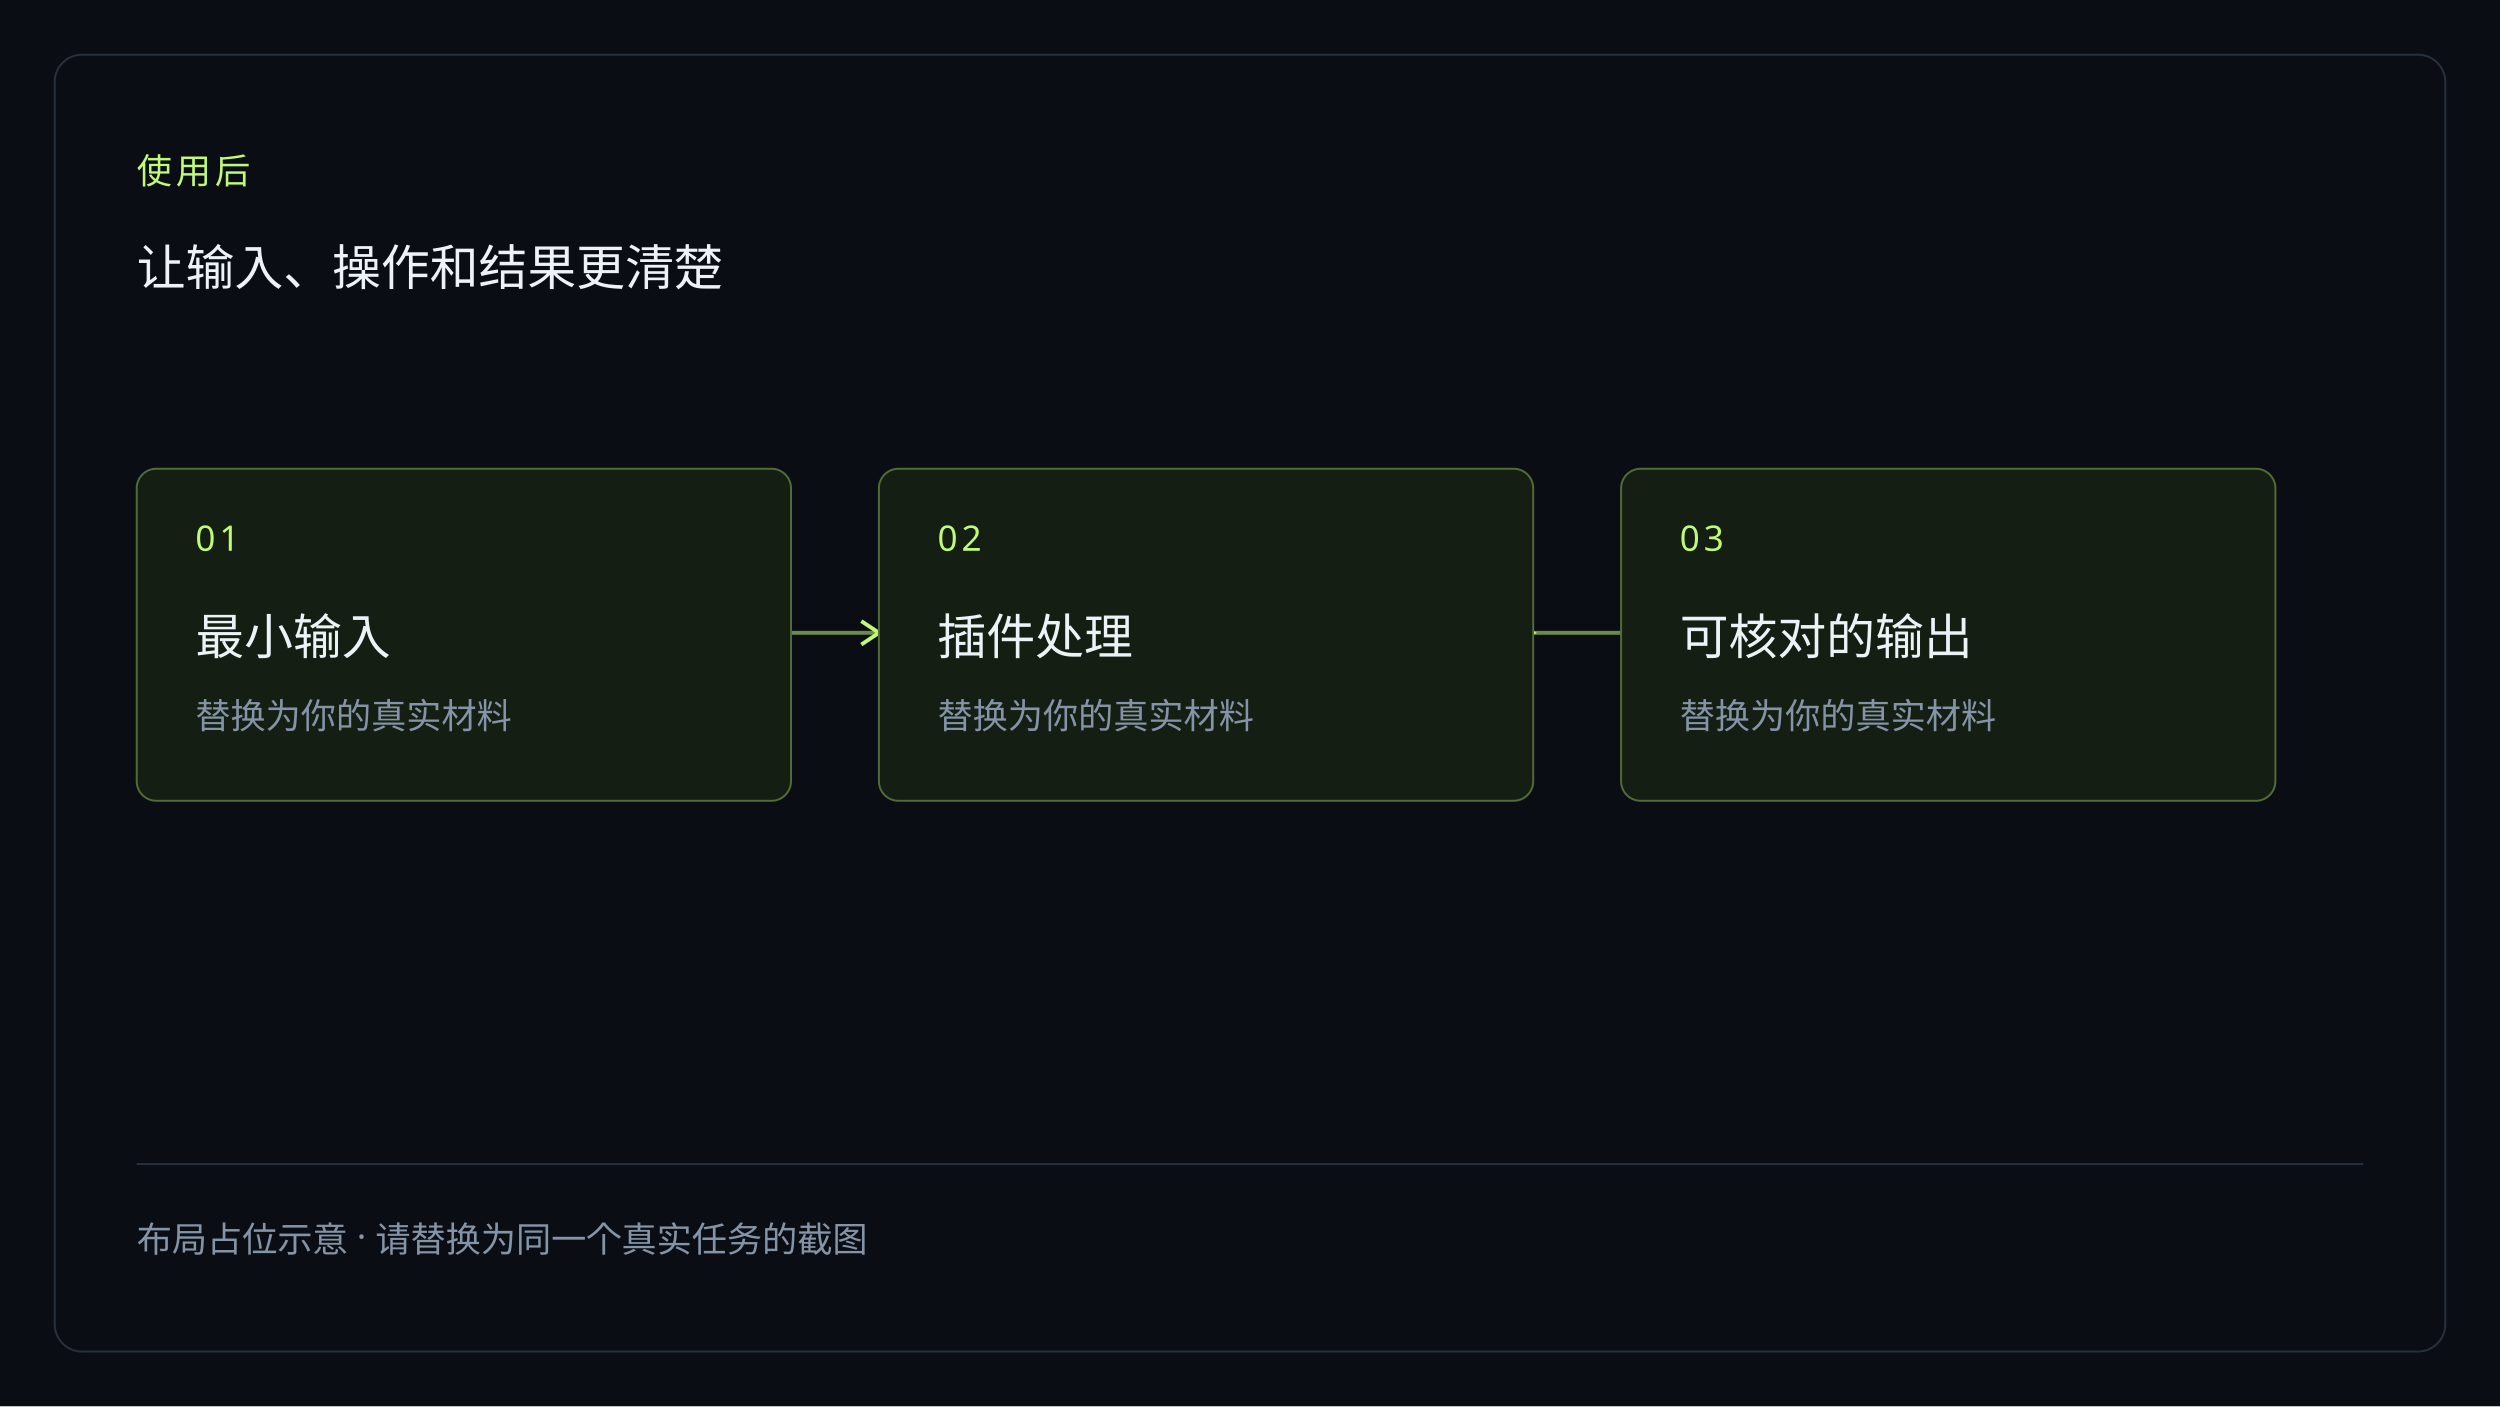
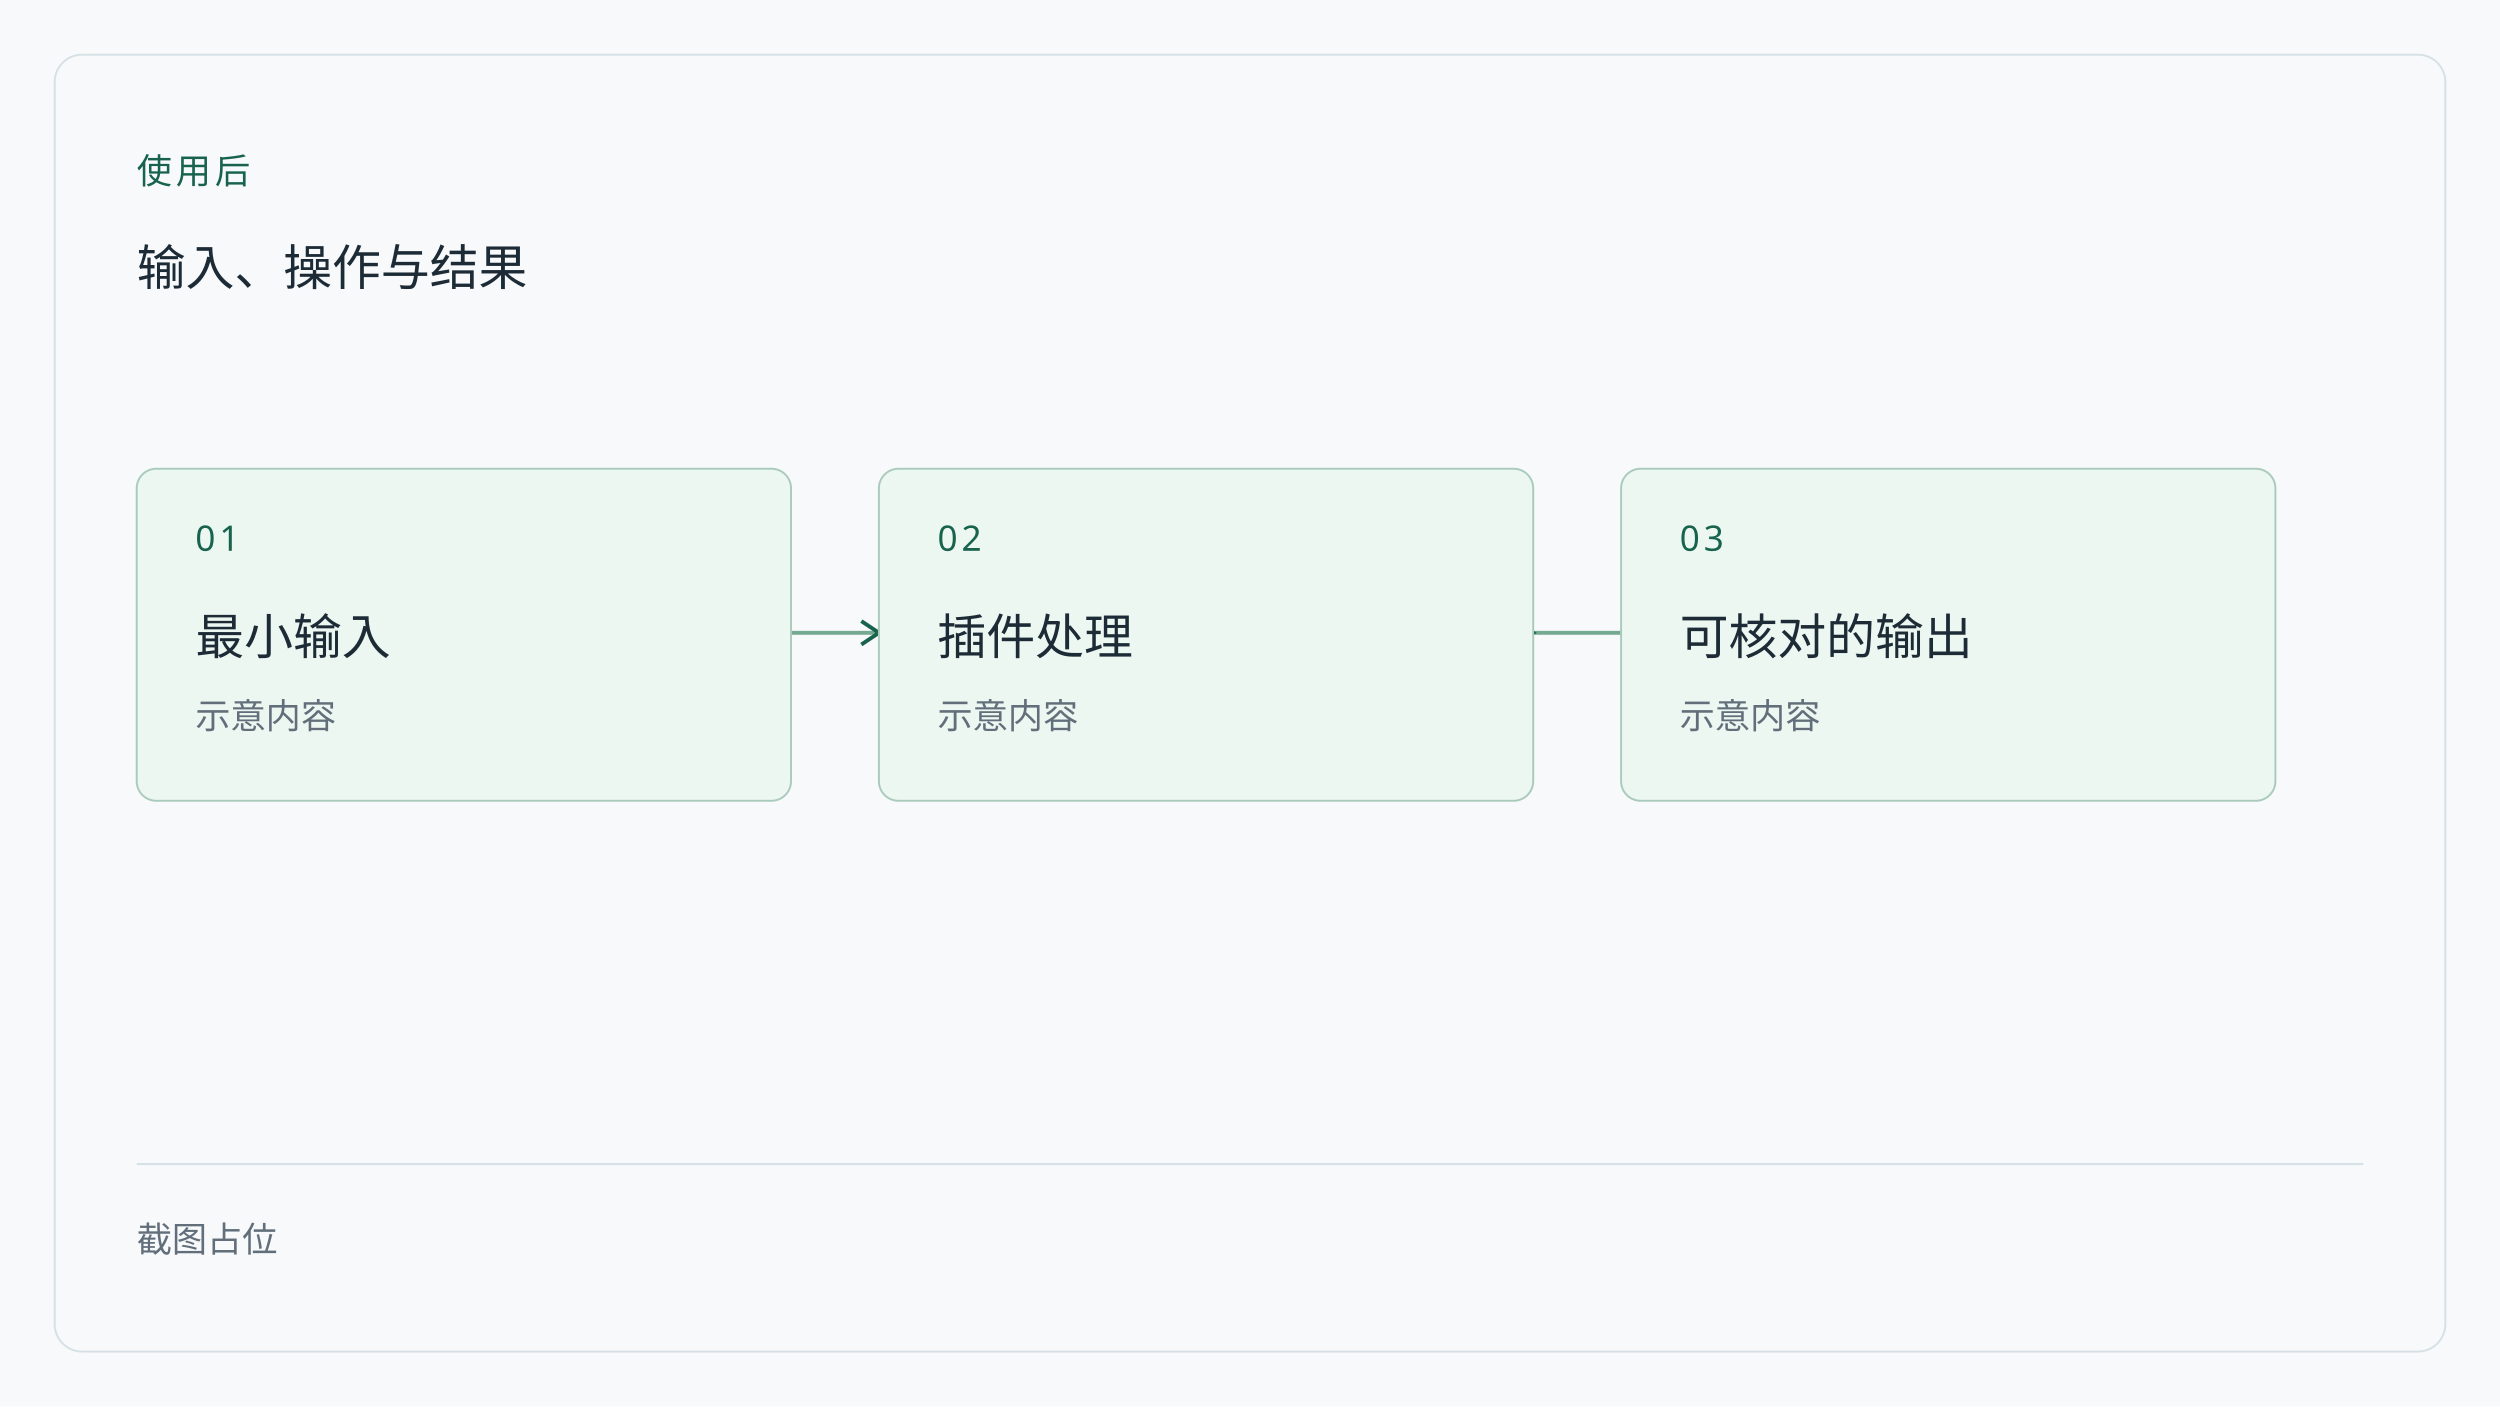
<svg xmlns="http://www.w3.org/2000/svg" width="1280" height="720" viewBox="0 0 1280 720">
-   <style>text{font-family:'Segoe UI','Microsoft YaHei',sans-serif}.small{font-size:18px;fill:#c1fa74;letter-spacing:2px}.label{font-size:25px;fill:#edf2f7}.body{font-size:18px;fill:#8493a6}</style>
-   <rect width="1280" height="720" fill="#0a0e14" />
-   <rect x="28" y="28" width="1224" height="664" rx="14" fill="none" stroke="#27313d" />
+   <style>text{font-family:'Segoe UI','Microsoft YaHei',sans-serif}.small{font-size:18px;fill:#17634d;letter-spacing:2px}.label{font-size:25px;fill:#1c2b35}.body{font-size:18px;fill:#626f7a}</style>
+   <rect width="1280" height="720" fill="#f7f9fb" />
+   <rect x="28" y="28" width="1224" height="664" rx="14" fill="none" stroke="#d6e0e5" />
  <text x="70" y="94" class="small">使用后</text>
-   <text x="70" y="146" class="label">让输入、操作和结果更清楚</text>
-   <path d="M405 324h45m335 0h45" stroke="#6c8b47" stroke-width="2" />
-   <path d="m441 318 9 6-9 6m335-12 9 6-9 6" fill="none" stroke="#c1fa74" stroke-width="2" />
-   <rect x="70" y="240" width="335" height="170" rx="10" fill="#141e12" stroke="#526c37" />
+   <text x="70" y="146" class="label">输入、操作与结果</text>
+   <path d="M405 324h45m335 0h45" stroke="#75a991" stroke-width="2" />
+   <path d="m441 318 9 6-9 6m335-12 9 6-9 6" fill="none" stroke="#17634d" stroke-width="2" />
+   <rect x="70" y="240" width="335" height="170" rx="10" fill="#edf7f2" stroke="#aacbbc" />
  <text x="100" y="282" class="small">01</text>
  <text x="100" y="335" class="label">最小输入</text>
-   <text x="100" y="373" class="body">替换为你的真实材料</text>
-   <rect x="450" y="240" width="335" height="170" rx="10" fill="#141e12" stroke="#526c37" />
+   <text x="100" y="373" class="body">示意内容</text>
+   <rect x="450" y="240" width="335" height="170" rx="10" fill="#edf7f2" stroke="#aacbbc" />
  <text x="480" y="282" class="small">02</text>
  <text x="480" y="335" class="label">插件处理</text>
-   <text x="480" y="373" class="body">替换为你的真实材料</text>
-   <rect x="830" y="240" width="335" height="170" rx="10" fill="#141e12" stroke="#526c37" />
+   <text x="480" y="373" class="body">示意内容</text>
+   <rect x="830" y="240" width="335" height="170" rx="10" fill="#edf7f2" stroke="#aacbbc" />
  <text x="860" y="282" class="small">03</text>
  <text x="860" y="335" class="label">可核对的输出</text>
-   <text x="860" y="373" class="body">替换为你的真实材料</text>
-   <path d="M70 596h1140" stroke="#27313d" />
-   <text x="70" y="641" class="body">布局占位示意 · 请替换为同一个真实任务的截图</text>
+   <text x="860" y="373" class="body">示意内容</text>
+   <path d="M70 596h1140" stroke="#d6e0e5" />
+   <text x="70" y="641" class="body">截图占位</text>
</svg>
